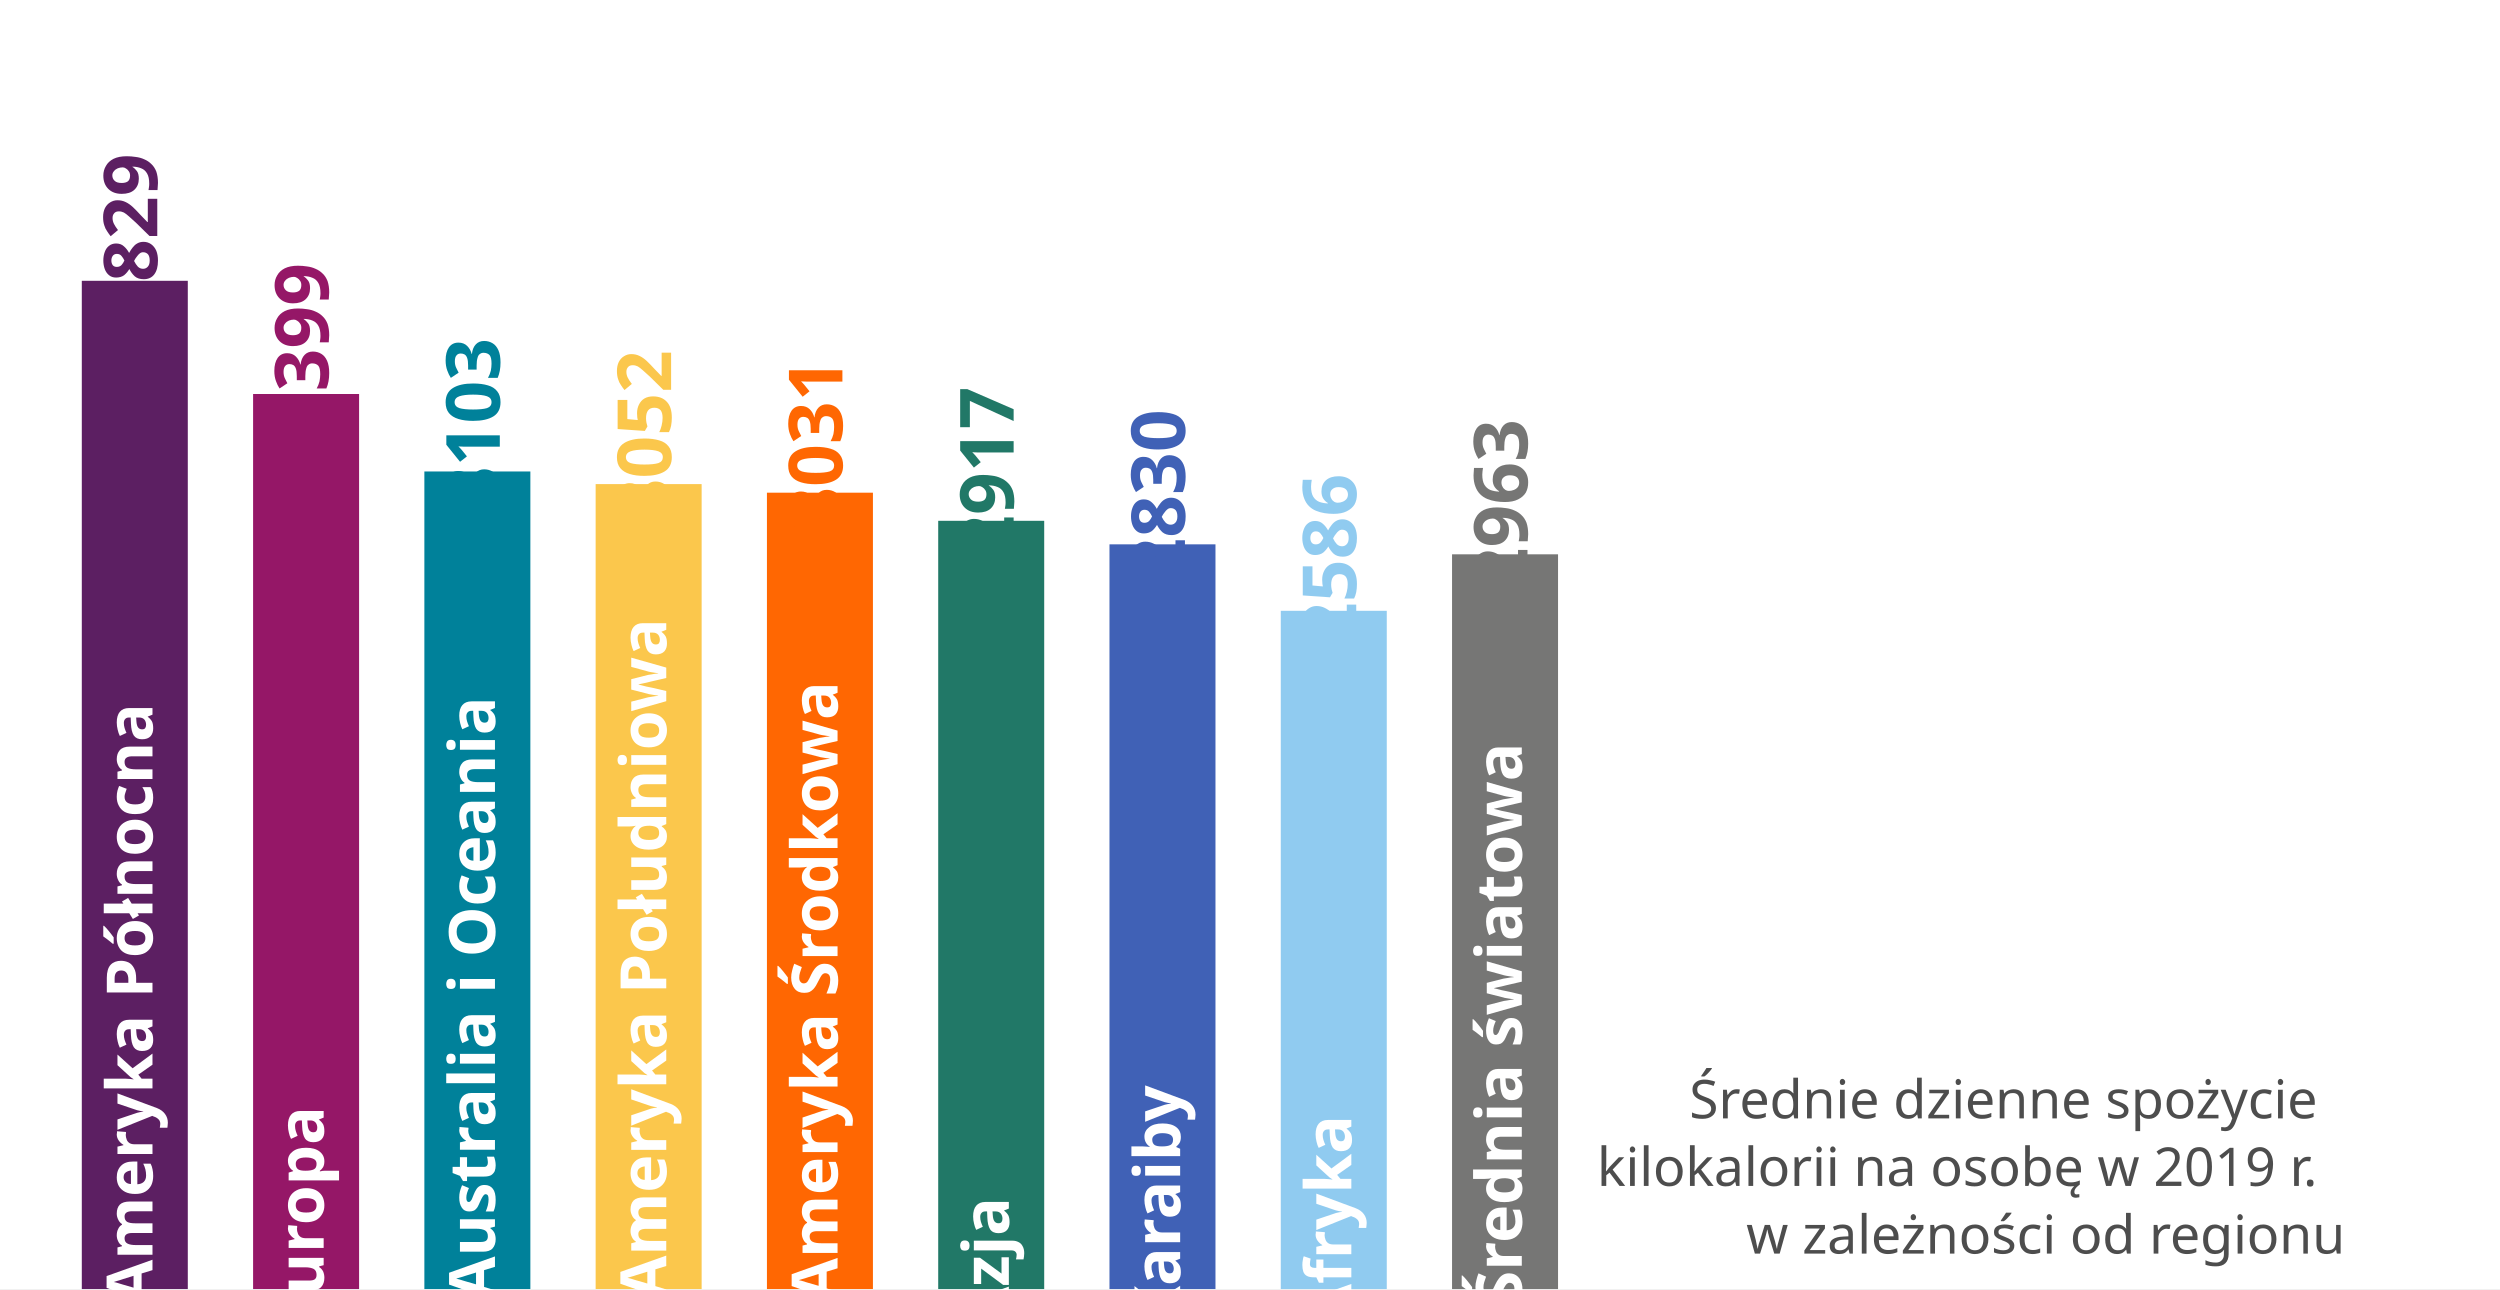
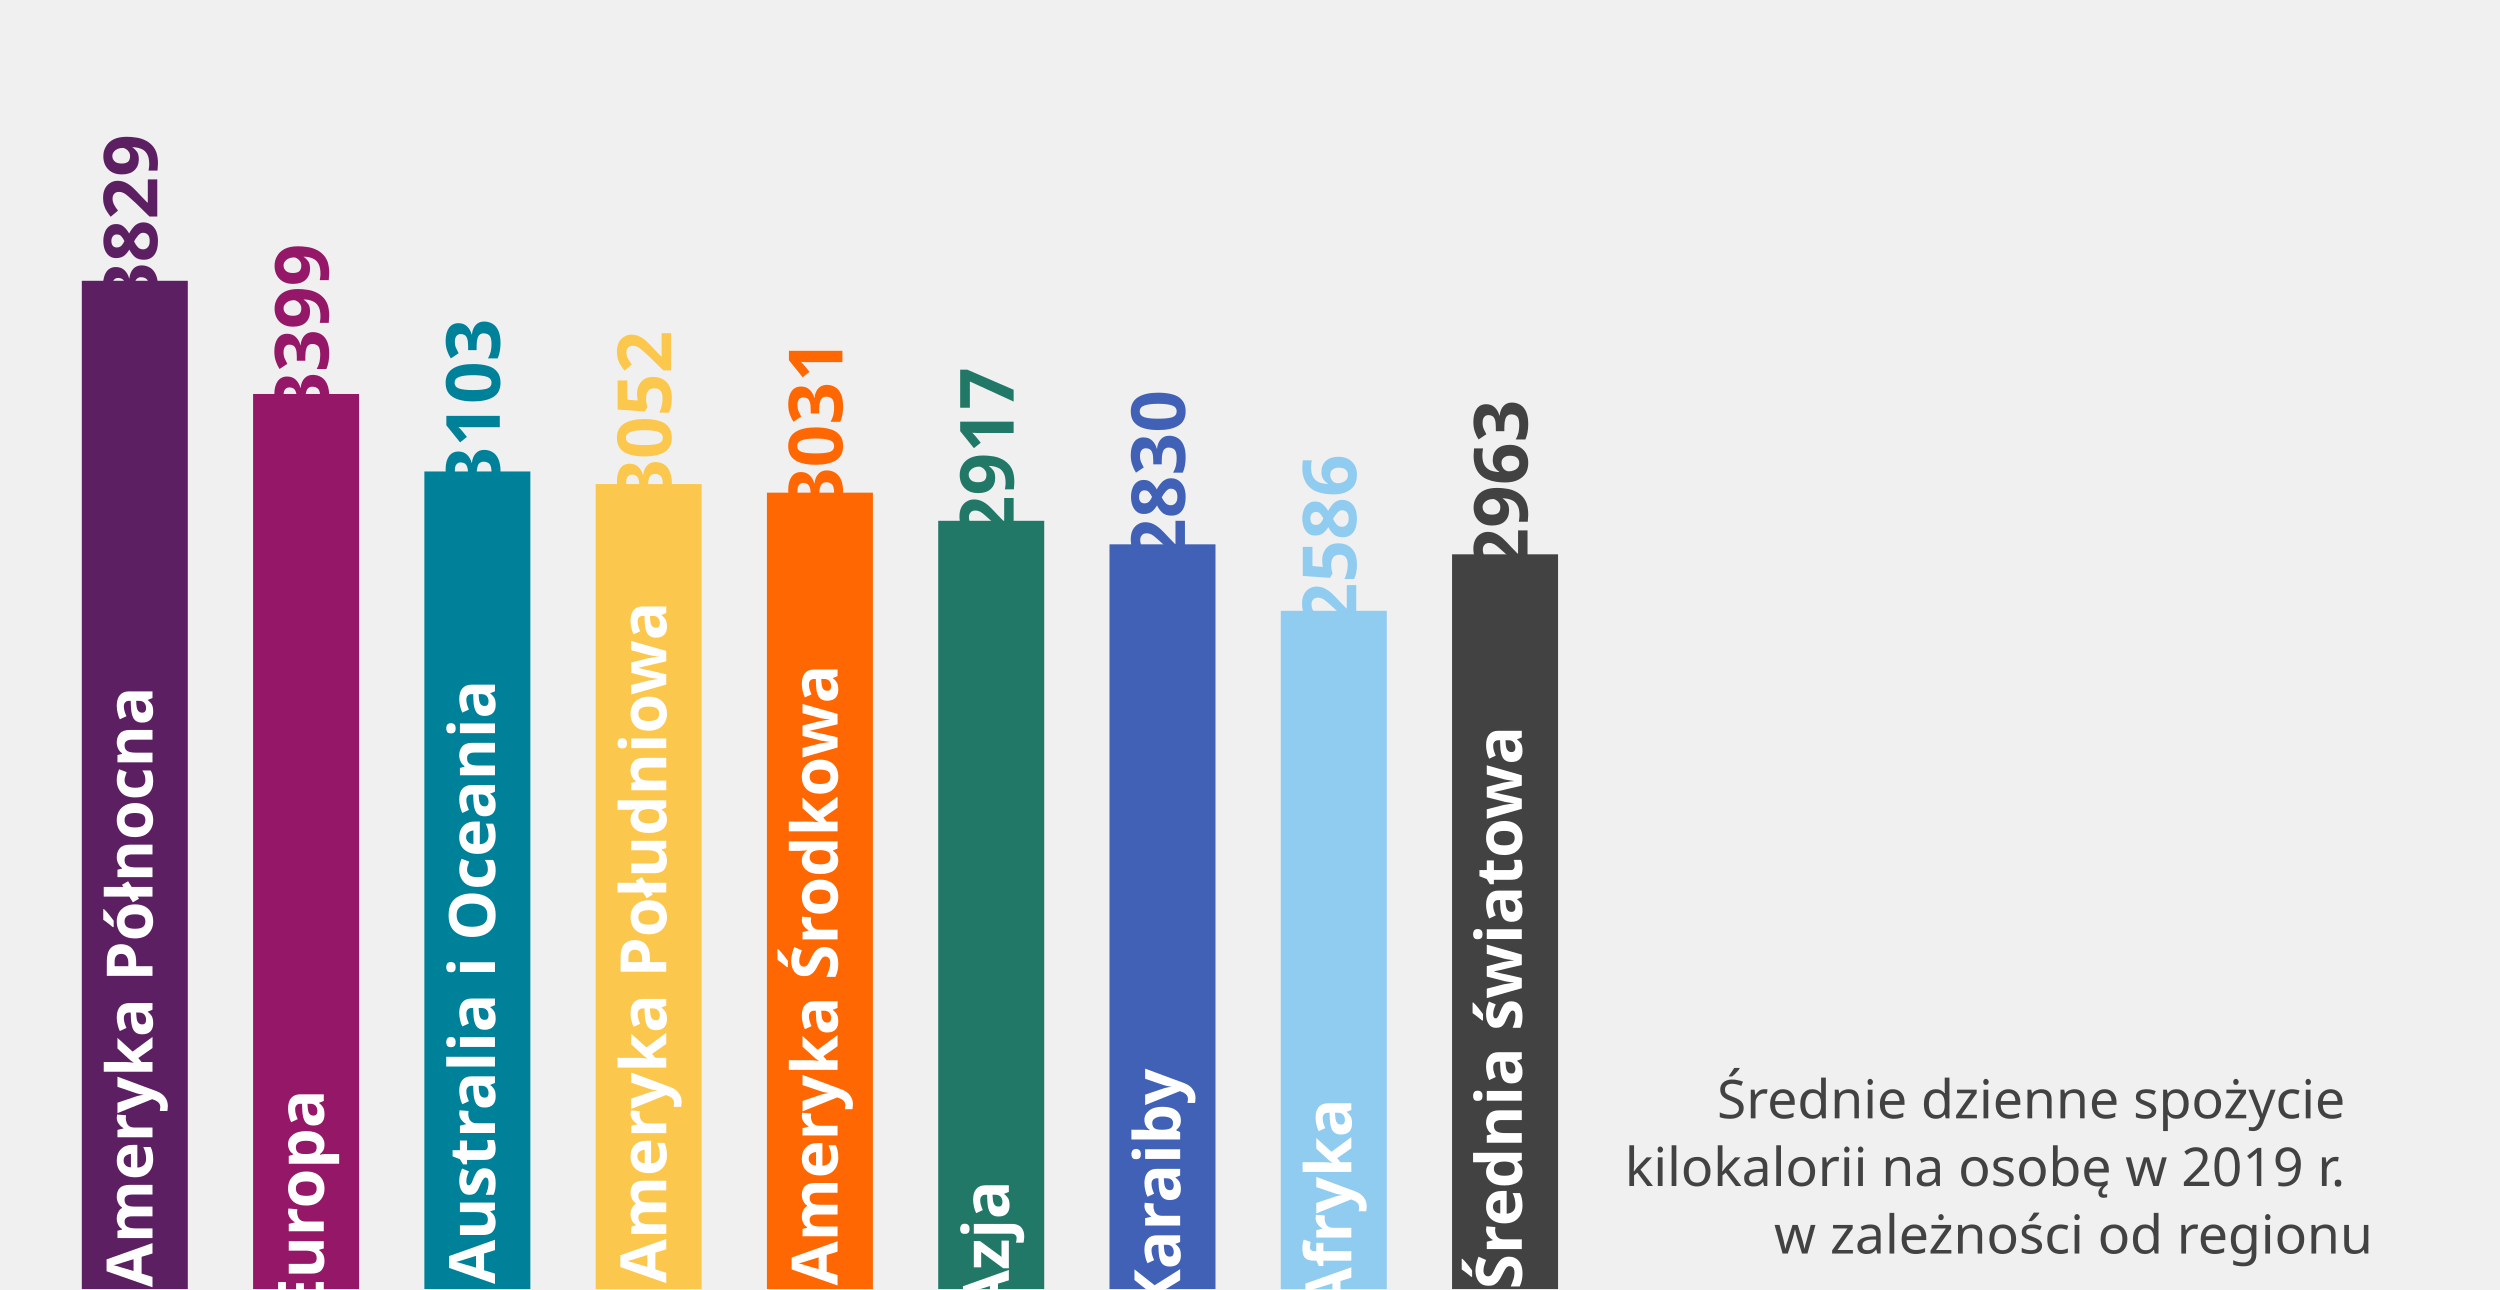
<svg xmlns="http://www.w3.org/2000/svg" width="165.1mm" height="85.129mm" viewBox="0 0 165.1 85.129" version="1.1" id="svg950">
  <defs id="defs947" />
  <g id="layer1" transform="translate(14.99169,-55.68516)">
-     <g id="g2" transform="translate(7.9375,-96.04375)">
-       <rect style="fill:#ffffff;fill-opacity:1;stroke-width:0.318" id="rect1" width="165.1" height="85.129" x="-22.929" y="151.729" />
-       <g id="g1962-3">
-         <text xml:space="preserve" style="font-variant:normal;font-weight:normal;font-size:3.528px;font-family:ArialMT;-inkscape-font-specification:ArialMT;text-align:end;writing-mode:lr-tb;text-anchor:end;fill:#4d4d4d;fill-opacity:1;fill-rule:nonzero;stroke:none;stroke-width:0.353" id="text20116-1-3-7-7-1-6-3-0-1-3-7-6" x="140.203" y="225.585">
-           <tspan style="font-style:normal;font-variant:normal;font-weight:normal;font-stretch:normal;font-size:3.528px;font-family:sans-serif;-inkscape-font-specification:sans-serif;text-align:end;text-anchor:end;fill:#4d4d4d;fill-opacity:1;stroke-width:0.353" x="140.203" y="225.585" id="tspan7814-7">Średnie dzienne spożycie</tspan>
-           <tspan style="font-style:normal;font-variant:normal;font-weight:normal;font-stretch:normal;font-size:3.528px;font-family:sans-serif;-inkscape-font-specification:sans-serif;text-align:end;text-anchor:end;fill:#4d4d4d;fill-opacity:1;stroke-width:0.353" x="140.203" y="230.05" id="tspan1452-5">kilokalorii na osobę w 2019 r.</tspan>
-           <tspan style="font-style:normal;font-variant:normal;font-weight:normal;font-stretch:normal;font-size:3.528px;font-family:sans-serif;-inkscape-font-specification:sans-serif;text-align:end;text-anchor:end;fill:#4d4d4d;fill-opacity:1;stroke-width:0.353" x="140.203" y="234.516" id="tspan1450-3">w zależności od regionu</tspan>
-         </text>
-         <path d="m 68.653,236.858 h -7 v -44.791 h 7 v 44.791" style="fill:#90cbf0;fill-opacity:1;fill-rule:nonzero;stroke:none;stroke-width:0.033" id="path1632-59-5-5" />
-         <text xml:space="preserve" style="font-variant:normal;font-weight:normal;font-size:4.939px;font-family:ArialMT;-inkscape-font-specification:ArialMT;writing-mode:lr-tb;fill:#90cbf0;fill-opacity:1;fill-rule:nonzero;stroke:none;stroke-width:0.399" id="text20116-1-3-7-7-1-6-3-0-1-3-0-61-6" x="-182.883" y="66.635" transform="rotate(-90)">
-           <tspan style="font-style:normal;font-variant:normal;font-weight:bold;font-stretch:normal;font-size:4.939px;font-family:sans-serif;-inkscape-font-specification:'sans-serif Bold';text-align:center;text-anchor:middle;fill:#90cbf0;fill-opacity:1;stroke-width:0.399" x="-182.883" y="66.635" id="tspan5257-1-0-2">2586</tspan>
-         </text>
-         <text xml:space="preserve" style="font-variant:normal;font-weight:normal;font-size:4.233px;font-family:ArialMT;-inkscape-font-specification:ArialMT;writing-mode:lr-tb;fill:#ffffff;fill-opacity:1;fill-rule:nonzero;stroke:none;stroke-width:0.353" id="text20116-1-3-7-7-1-6-3-0-0-9-9" x="-227.452" y="66.314" transform="rotate(-90)">
-           <tspan style="font-style:normal;font-variant:normal;font-weight:bold;font-stretch:normal;font-size:4.233px;font-family:sans-serif;-inkscape-font-specification:'sans-serif Bold';text-align:center;text-anchor:middle;fill:#ffffff;stroke-width:0.353" x="-227.452" y="66.314" id="tspan4232-0-4-4-4-4-8-8-78-7-1">Afryka</tspan>
-         </text>
-         <path d="m 34.719,236.858 h -7 v -52.592 h 7 v 52.592" style="fill:#ff6702;fill-opacity:1;fill-rule:nonzero;stroke:none;stroke-width:0.036" id="path1632-6-2-4-2" />
-         <text xml:space="preserve" style="font-variant:normal;font-weight:normal;font-size:4.939px;font-family:ArialMT;-inkscape-font-specification:ArialMT;writing-mode:lr-tb;fill:#ff6702;fill-opacity:1;fill-rule:nonzero;stroke:none;stroke-width:0.399" id="text20116-1-3-7-7-1-6-3-0-1-3-0-4-5-7" x="-175.273" y="32.701" transform="rotate(-90)">
-           <tspan style="font-style:normal;font-variant:normal;font-weight:bold;font-stretch:normal;font-size:4.939px;font-family:sans-serif;-inkscape-font-specification:'sans-serif Bold';text-align:center;text-anchor:middle;fill:#ff6702;fill-opacity:1;stroke-width:0.399" x="-175.273" y="32.701" id="tspan5257-1-7-9-0">3031</tspan>
-         </text>
-         <text xml:space="preserve" style="font-variant:normal;font-weight:normal;font-size:4.233px;font-family:ArialMT;-inkscape-font-specification:ArialMT;writing-mode:lr-tb;fill:#ff5555;fill-opacity:1;fill-rule:nonzero;stroke:none;stroke-width:0.353" id="text20116-1-3-7-7-1-6-3-0-2-06-9-6-9" x="-212.268" y="32.383" transform="rotate(-90)">
-           <tspan style="font-style:normal;font-variant:normal;font-weight:bold;font-stretch:normal;font-size:4.233px;font-family:sans-serif;-inkscape-font-specification:'sans-serif Bold';text-align:center;text-anchor:middle;fill:#ffffff;stroke-width:0.353" x="-212.268" y="32.383" id="tspan1618-2-3-3">Ameryka Środkowa</tspan>
-         </text>
-         <path d="m 23.407,236.858 h -7 v -53.159 h 7 v 53.159" style="fill:#fbc74c;fill-opacity:1;fill-rule:nonzero;stroke:none;stroke-width:0.036" id="path1632-5-9-7-6" />
-         <text xml:space="preserve" style="font-variant:normal;font-weight:normal;font-size:4.939px;font-family:ArialMT;-inkscape-font-specification:ArialMT;writing-mode:lr-tb;fill:#fbc74c;fill-opacity:1;fill-rule:nonzero;stroke:none;stroke-width:0.399" id="text20116-1-3-7-7-1-6-3-0-1-3-0-9-0-0" x="-174.725" y="21.389" transform="rotate(-90)">
-           <tspan style="font-style:normal;font-variant:normal;font-weight:bold;font-stretch:normal;font-size:4.939px;font-family:sans-serif;-inkscape-font-specification:'sans-serif Bold';text-align:center;text-anchor:middle;fill:#fbc74c;fill-opacity:1;stroke-width:0.399" x="-174.725" y="21.389" id="tspan5257-1-3-9-6">3052</tspan>
-         </text>
-         <text xml:space="preserve" style="font-variant:normal;font-weight:normal;font-size:4.233px;font-family:ArialMT;-inkscape-font-specification:ArialMT;writing-mode:lr-tb;fill:#ff5555;fill-opacity:1;fill-rule:nonzero;stroke:none;stroke-width:0.353" id="text20116-1-3-7-7-1-6-3-0-2-8-9-8-2" x="-210.111" y="21.072" transform="rotate(-90)">
-           <tspan style="font-style:normal;font-variant:normal;font-weight:bold;font-stretch:normal;font-size:4.233px;font-family:sans-serif;-inkscape-font-specification:'sans-serif Bold';text-align:center;text-anchor:middle;fill:#ffffff;stroke-width:0.353" x="-210.111" y="21.072" id="tspan1622-2-1-6">Ameryka Południowa</tspan>
-         </text>
-         <path d="m 57.341,236.858 h -7 v -49.181 h 7 v 49.181" style="fill:#4061b6;fill-opacity:1;fill-rule:nonzero;stroke:none;stroke-width:0.035" id="path1632-7-8-8-1" />
-         <text xml:space="preserve" style="font-variant:normal;font-weight:normal;font-size:4.939px;font-family:ArialMT;-inkscape-font-specification:ArialMT;writing-mode:lr-tb;fill:#4061b6;fill-opacity:1;fill-rule:nonzero;stroke:none;stroke-width:0.399" id="text20116-1-3-7-7-1-6-3-0-1-3-0-6-4-8" x="-178.634" y="55.323" transform="rotate(-90)">
-           <tspan style="font-style:normal;font-variant:normal;font-weight:bold;font-stretch:normal;font-size:4.939px;font-family:sans-serif;-inkscape-font-specification:'sans-serif Bold';text-align:center;text-anchor:middle;fill:#4061b6;fill-opacity:1;stroke-width:0.399" x="-178.634" y="55.323" id="tspan5257-1-56-9-7">2830</tspan>
-         </text>
-         <text xml:space="preserve" style="font-variant:normal;font-weight:normal;font-size:4.233px;font-family:ArialMT;-inkscape-font-specification:ArialMT;writing-mode:lr-tb;fill:#ff5555;fill-opacity:1;fill-rule:nonzero;stroke:none;stroke-width:0.353" id="text20116-1-3-7-7-1-6-3-0-2-9-6-2-9" x="-226.477" y="55.007" transform="rotate(-90)">
-           <tspan style="font-style:normal;font-variant:normal;font-weight:bold;font-stretch:normal;font-size:4.233px;font-family:sans-serif;-inkscape-font-specification:'sans-serif Bold';text-align:center;text-anchor:middle;fill:#ffffff;stroke-width:0.353" x="-226.477" y="55.007" id="tspan4232-0-4-4-4-4-8-8-7-20-64-9-2">Karaiby</tspan>
-         </text>
-         <path d="m 79.964,236.858 h -7 v -48.522 h 7 v 48.522" style="fill:#767675;fill-opacity:1;fill-rule:nonzero;stroke:none;stroke-width:0.034" id="path1632-59-5-0-0" />
-         <text xml:space="preserve" style="font-variant:normal;font-weight:normal;font-size:4.939px;font-family:ArialMT;-inkscape-font-specification:ArialMT;writing-mode:lr-tb;fill:#767675;fill-opacity:1;fill-rule:nonzero;stroke:none;stroke-width:0.399" id="text20116-1-3-7-7-1-6-3-0-1-3-0-61-8-2" x="-179.272" y="77.946" transform="rotate(-90)">
-           <tspan style="font-style:normal;font-variant:normal;font-weight:bold;font-stretch:normal;font-size:4.939px;font-family:sans-serif;-inkscape-font-specification:'sans-serif Bold';text-align:center;text-anchor:middle;fill:#767675;fill-opacity:1;stroke-width:0.399" x="-179.272" y="77.946" id="tspan5257-1-0-8-3">2963</tspan>
-         </text>
-         <text xml:space="preserve" style="font-variant:normal;font-weight:normal;font-size:4.233px;font-family:ArialMT;-inkscape-font-specification:ArialMT;writing-mode:lr-tb;fill:#ffffff;fill-opacity:1;fill-rule:nonzero;stroke:none;stroke-width:0.353" id="text20116-1-3-7-7-1-6-3-0-0-9-5-7" x="-214.418" y="77.569" transform="rotate(-90)">
-           <tspan style="font-style:normal;font-variant:normal;font-weight:bold;font-stretch:normal;font-size:4.233px;font-family:sans-serif;-inkscape-font-specification:'sans-serif Bold';text-align:center;text-anchor:middle;fill:#ffffff;stroke-width:0.353" x="-214.418" y="77.569" id="tspan4232-0-4-4-4-4-8-8-78-7-0-5">Średnia światowa</tspan>
-         </text>
-         <path d="m 46.03,236.858 h -7 V 186.123 h 7 v 50.735" style="fill:#217867;fill-opacity:1;fill-rule:nonzero;stroke:none;stroke-width:0.035" id="path1632-35-7-1-9" />
-         <text xml:space="preserve" style="font-variant:normal;font-weight:normal;font-size:4.939px;font-family:ArialMT;-inkscape-font-specification:ArialMT;writing-mode:lr-tb;fill:#217867;fill-opacity:1;fill-rule:nonzero;stroke:none;stroke-width:0.399" id="text20116-1-3-7-7-1-6-3-0-1-3-0-7-1-2" x="-177.131" y="44.012" transform="rotate(-90)">
-           <tspan style="font-style:normal;font-variant:normal;font-weight:bold;font-stretch:normal;font-size:4.939px;font-family:sans-serif;-inkscape-font-specification:'sans-serif Bold';text-align:center;text-anchor:middle;fill:#217867;fill-opacity:1;stroke-width:0.399" x="-177.131" y="44.012" id="tspan5257-1-4-7-2">2917</tspan>
-         </text>
-         <text xml:space="preserve" style="font-variant:normal;font-weight:normal;font-size:4.233px;font-family:ArialMT;-inkscape-font-specification:ArialMT;writing-mode:lr-tb;fill:#ff5555;fill-opacity:1;fill-rule:nonzero;stroke:none;stroke-width:0.353" id="text20116-1-3-7-7-1-6-3-0-2-68-7-8" x="-230.247" y="43.696" transform="rotate(-90)">
-           <tspan style="font-style:normal;font-variant:normal;font-weight:bold;font-stretch:normal;font-size:4.233px;font-family:sans-serif;-inkscape-font-specification:'sans-serif Bold';text-align:center;text-anchor:middle;fill:#ffffff;stroke-width:0.353" x="-230.247" y="43.696" id="tspan4232-0-4-4-4-4-8-8-7-8-6-9">Azja</tspan>
-         </text>
-         <path d="M 0.785,236.858 H -6.215 v -59.109 h 7 v 59.109" style="fill:#951767;fill-opacity:1;fill-rule:nonzero;stroke:none;stroke-width:0.038" id="path1632-62-3-7-7" />
-         <text xml:space="preserve" style="font-variant:normal;font-weight:normal;font-size:4.939px;font-family:ArialMT;-inkscape-font-specification:ArialMT;writing-mode:lr-tb;fill:#951767;fill-opacity:1;fill-rule:nonzero;stroke:none;stroke-width:0.399" id="text20116-1-3-7-7-1-6-3-0-1-3-0-52-7-3" x="-168.967" y="-1.234" transform="rotate(-90)">
-           <tspan style="font-style:normal;font-variant:normal;font-weight:bold;font-stretch:normal;font-size:4.939px;font-family:sans-serif;-inkscape-font-specification:'sans-serif Bold';text-align:center;text-anchor:middle;fill:#951767;fill-opacity:1;stroke-width:0.399" x="-168.967" y="-1.234" id="tspan5257-1-54-1-6">3399</tspan>
-         </text>
-         <text xml:space="preserve" style="font-variant:normal;font-weight:normal;font-size:4.233px;font-family:ArialMT;-inkscape-font-specification:ArialMT;writing-mode:lr-tb;fill:#ff5555;fill-opacity:1;fill-rule:nonzero;stroke:none;stroke-width:0.353" id="text20116-1-3-7-7-1-6-3-0-2-3-1-6-1" x="-227.244" y="-1.551" transform="rotate(-90)">
-           <tspan style="font-style:normal;font-variant:normal;font-weight:bold;font-stretch:normal;font-size:4.233px;font-family:sans-serif;-inkscape-font-specification:'sans-serif Bold';text-align:center;text-anchor:middle;fill:#ffffff;stroke-width:0.353" x="-227.244" y="-1.551" id="tspan4232-0-4-4-4-4-8-8-7-6-4-5-2">Europa</tspan>
-         </text>
-         <path d="M 12.096,236.858 H 5.096 v -53.993 h 7 v 53.993" style="fill:#00819a;fill-opacity:1;fill-rule:nonzero;stroke:none;stroke-width:0.036" id="path1632-9-6-2-9" />
-         <text xml:space="preserve" style="font-variant:normal;font-weight:normal;font-size:4.939px;font-family:ArialMT;-inkscape-font-specification:ArialMT;writing-mode:lr-tb;fill:#00819a;fill-opacity:1;fill-rule:nonzero;stroke:none;stroke-width:0.399" id="text20116-1-3-7-7-1-6-3-0-1-3-0-74-1-3" x="-173.918" y="10.078" transform="rotate(-90)">
-           <tspan style="font-style:normal;font-variant:normal;font-weight:bold;font-stretch:normal;font-size:4.939px;font-family:sans-serif;-inkscape-font-specification:'sans-serif Bold';text-align:center;text-anchor:middle;fill:#00819a;fill-opacity:1;stroke-width:0.399" x="-173.918" y="10.078" id="tspan5257-1-43-5-1">3103</tspan>
-         </text>
-         <text xml:space="preserve" style="font-variant:normal;font-weight:normal;font-size:4.233px;font-family:ArialMT;-inkscape-font-specification:ArialMT;writing-mode:lr-tb;fill:#ffffff;fill-opacity:1;fill-rule:nonzero;stroke:none;stroke-width:0.353" id="text20116-1-3-7-7-1-6-3-0-2-6-06-9-9" x="-212.724" y="9.761" transform="rotate(-90)">
-           <tspan style="font-style:normal;font-variant:normal;font-weight:bold;font-stretch:normal;font-size:4.233px;font-family:sans-serif;-inkscape-font-specification:'sans-serif Bold';text-align:center;text-anchor:middle;fill:#ffffff;stroke-width:0.353" x="-212.724" y="9.761" id="tspan1620-8-4-4">Australia i Oceania</tspan>
-         </text>
-         <path d="m -10.527,236.858 h -7 v -66.585 h 7 v 66.585" style="fill:#5c1f62;fill-opacity:1;fill-rule:nonzero;stroke:none;stroke-width:0.04" id="path1632-3-2-0-7" />
-         <text xml:space="preserve" style="font-variant:normal;font-weight:normal;font-size:4.939px;font-family:ArialMT;-inkscape-font-specification:ArialMT;writing-mode:lr-tb;fill:#5c1f62;fill-opacity:1;fill-rule:nonzero;stroke:none;stroke-width:0.399" id="text20116-1-3-7-7-1-6-3-0-1-3-0-5-6-8" x="-161.734" y="-12.545" transform="rotate(-90)">
-           <tspan style="font-style:normal;font-variant:normal;font-weight:bold;font-stretch:normal;font-size:4.939px;font-family:sans-serif;-inkscape-font-specification:'sans-serif Bold';text-align:center;text-anchor:middle;fill:#5c1f62;fill-opacity:1;stroke-width:0.399" x="-161.734" y="-12.545" id="tspan5257-1-5-1-4">3829</tspan>
-         </text>
-         <text xml:space="preserve" style="font-variant:normal;font-weight:normal;font-size:4.233px;font-family:ArialMT;-inkscape-font-specification:ArialMT;writing-mode:lr-tb;fill:#ff5555;fill-opacity:1;fill-rule:nonzero;stroke:none;stroke-width:0.353" id="text20116-1-3-7-7-1-6-3-0-2-0-4-7-5" x="-213.053" y="-12.862" transform="rotate(-90)">
-           <tspan style="font-style:normal;font-variant:normal;font-weight:bold;font-stretch:normal;font-size:4.233px;font-family:sans-serif;-inkscape-font-specification:'sans-serif Bold';text-align:center;text-anchor:middle;fill:#ffffff;stroke-width:0.353" x="-213.053" y="-12.862" id="tspan1616-3-3-0">Ameryka Północna</tspan>
-         </text>
-       </g>
+     <g id="g1">
+       <text xml:space="preserve" style="font-variant:normal;font-weight:normal;font-size:3.528px;font-family:ArialMT;-inkscape-font-specification:ArialMT;text-align:end;writing-mode:lr-tb;text-anchor:end;fill:#424242;fill-opacity:1;fill-rule:nonzero;stroke:none;stroke-width:0.353" id="text20116-1-3-7-7-1-6-3-0-1-3-7-6" x="148.14" y="129.541">
+         <tspan style="font-style:normal;font-variant:normal;font-weight:normal;font-stretch:normal;font-size:3.528px;font-family:sans-serif;-inkscape-font-specification:sans-serif;text-align:end;text-anchor:end;fill:#424242;fill-opacity:1;stroke-width:0.353" x="148.14" y="129.541" id="tspan7814-7">Średnie dzienne spożycie</tspan>
+         <tspan style="font-style:normal;font-variant:normal;font-weight:normal;font-stretch:normal;font-size:3.528px;font-family:sans-serif;-inkscape-font-specification:sans-serif;text-align:end;text-anchor:end;fill:#424242;fill-opacity:1;stroke-width:0.353" x="148.14" y="134.007" id="tspan1452-5">kilokalorii na osobę w 2019 r.</tspan>
+         <tspan style="font-style:normal;font-variant:normal;font-weight:normal;font-stretch:normal;font-size:3.528px;font-family:sans-serif;-inkscape-font-specification:sans-serif;text-align:end;text-anchor:end;fill:#424242;fill-opacity:1;stroke-width:0.353" x="148.14" y="138.472" id="tspan1450-3">w zależności od regionu</tspan>
+       </text>
+       <path d="m 76.59,140.814 h -7 V 96.023 h 7 v 44.791" style="fill:#90cbf0;fill-opacity:1;fill-rule:nonzero;stroke:none;stroke-width:0.033" id="path1632-59-5-5" />
+       <text xml:space="preserve" style="font-variant:normal;font-weight:normal;font-size:4.939px;font-family:ArialMT;-inkscape-font-specification:ArialMT;writing-mode:lr-tb;fill:#90cbf0;fill-opacity:1;fill-rule:nonzero;stroke:none;stroke-width:0.399" id="text20116-1-3-7-7-1-6-3-0-1-3-0-61-6" x="-86.839" y="74.572" transform="rotate(-90)">
+         <tspan style="font-style:normal;font-variant:normal;font-weight:bold;font-stretch:normal;font-size:4.939px;font-family:sans-serif;-inkscape-font-specification:'sans-serif Bold';text-align:center;text-anchor:middle;fill:#90cbf0;fill-opacity:1;stroke-width:0.399" x="-86.839" y="74.572" id="tspan5257-1-0-2">2586</tspan>
+       </text>
+       <text xml:space="preserve" style="font-variant:normal;font-weight:normal;font-size:4.233px;font-family:ArialMT;-inkscape-font-specification:ArialMT;writing-mode:lr-tb;fill:#ffffff;fill-opacity:1;fill-rule:nonzero;stroke:none;stroke-width:0.353" id="text20116-1-3-7-7-1-6-3-0-0-9-9" x="-131.408" y="74.252" transform="rotate(-90)">
+         <tspan style="font-style:normal;font-variant:normal;font-weight:bold;font-stretch:normal;font-size:4.233px;font-family:sans-serif;-inkscape-font-specification:'sans-serif Bold';text-align:center;text-anchor:middle;fill:#ffffff;stroke-width:0.353" x="-131.408" y="74.252" id="tspan4232-0-4-4-4-4-8-8-78-7-1">Afryka</tspan>
+       </text>
+       <path d="m 42.656,140.814 h -7 V 88.221 h 7 v 52.592" style="fill:#ff6702;fill-opacity:1;fill-rule:nonzero;stroke:none;stroke-width:0.036" id="path1632-6-2-4-2" />
+       <text xml:space="preserve" style="font-variant:normal;font-weight:normal;font-size:4.939px;font-family:ArialMT;-inkscape-font-specification:ArialMT;writing-mode:lr-tb;fill:#ff6702;fill-opacity:1;fill-rule:nonzero;stroke:none;stroke-width:0.399" id="text20116-1-3-7-7-1-6-3-0-1-3-0-4-5-7" x="-79.23" y="40.638" transform="rotate(-90)">
+         <tspan style="font-style:normal;font-variant:normal;font-weight:bold;font-stretch:normal;font-size:4.939px;font-family:sans-serif;-inkscape-font-specification:'sans-serif Bold';text-align:center;text-anchor:middle;fill:#ff6702;fill-opacity:1;stroke-width:0.399" x="-79.23" y="40.638" id="tspan5257-1-7-9-0">3031</tspan>
+       </text>
+       <text xml:space="preserve" style="font-variant:normal;font-weight:normal;font-size:4.233px;font-family:ArialMT;-inkscape-font-specification:ArialMT;writing-mode:lr-tb;fill:#ff5555;fill-opacity:1;fill-rule:nonzero;stroke:none;stroke-width:0.353" id="text20116-1-3-7-7-1-6-3-0-2-06-9-6-9" x="-116.225" y="40.321" transform="rotate(-90)">
+         <tspan style="font-style:normal;font-variant:normal;font-weight:bold;font-stretch:normal;font-size:4.233px;font-family:sans-serif;-inkscape-font-specification:'sans-serif Bold';text-align:center;text-anchor:middle;fill:#ffffff;stroke-width:0.353" x="-116.225" y="40.321" id="tspan1618-2-3-3">Ameryka Środkowa</tspan>
+       </text>
+       <path d="m 31.345,140.814 h -7 v -53.159 h 7 v 53.159" style="fill:#fbc74c;fill-opacity:1;fill-rule:nonzero;stroke:none;stroke-width:0.036" id="path1632-5-9-7-6" />
+       <text xml:space="preserve" style="font-variant:normal;font-weight:normal;font-size:4.939px;font-family:ArialMT;-inkscape-font-specification:ArialMT;writing-mode:lr-tb;fill:#fbc74c;fill-opacity:1;fill-rule:nonzero;stroke:none;stroke-width:0.399" id="text20116-1-3-7-7-1-6-3-0-1-3-0-9-0-0" x="-78.681" y="29.327" transform="rotate(-90)">
+         <tspan style="font-style:normal;font-variant:normal;font-weight:bold;font-stretch:normal;font-size:4.939px;font-family:sans-serif;-inkscape-font-specification:'sans-serif Bold';text-align:center;text-anchor:middle;fill:#fbc74c;fill-opacity:1;stroke-width:0.399" x="-78.681" y="29.327" id="tspan5257-1-3-9-6">3052</tspan>
+       </text>
+       <text xml:space="preserve" style="font-variant:normal;font-weight:normal;font-size:4.233px;font-family:ArialMT;-inkscape-font-specification:ArialMT;writing-mode:lr-tb;fill:#ff5555;fill-opacity:1;fill-rule:nonzero;stroke:none;stroke-width:0.353" id="text20116-1-3-7-7-1-6-3-0-2-8-9-8-2" x="-114.068" y="29.01" transform="rotate(-90)">
+         <tspan style="font-style:normal;font-variant:normal;font-weight:bold;font-stretch:normal;font-size:4.233px;font-family:sans-serif;-inkscape-font-specification:'sans-serif Bold';text-align:center;text-anchor:middle;fill:#ffffff;stroke-width:0.353" x="-114.068" y="29.01" id="tspan1622-2-1-6">Ameryka Południowa</tspan>
+       </text>
+       <path d="m 65.279,140.814 h -7 V 91.632 h 7 v 49.181" style="fill:#4061b6;fill-opacity:1;fill-rule:nonzero;stroke:none;stroke-width:0.035" id="path1632-7-8-8-1" />
+       <text xml:space="preserve" style="font-variant:normal;font-weight:normal;font-size:4.939px;font-family:ArialMT;-inkscape-font-specification:ArialMT;writing-mode:lr-tb;fill:#4061b6;fill-opacity:1;fill-rule:nonzero;stroke:none;stroke-width:0.399" id="text20116-1-3-7-7-1-6-3-0-1-3-0-6-4-8" x="-82.59" y="63.261" transform="rotate(-90)">
+         <tspan style="font-style:normal;font-variant:normal;font-weight:bold;font-stretch:normal;font-size:4.939px;font-family:sans-serif;-inkscape-font-specification:'sans-serif Bold';text-align:center;text-anchor:middle;fill:#4061b6;fill-opacity:1;stroke-width:0.399" x="-82.59" y="63.261" id="tspan5257-1-56-9-7">2830</tspan>
+       </text>
+       <text xml:space="preserve" style="font-variant:normal;font-weight:normal;font-size:4.233px;font-family:ArialMT;-inkscape-font-specification:ArialMT;writing-mode:lr-tb;fill:#ff5555;fill-opacity:1;fill-rule:nonzero;stroke:none;stroke-width:0.353" id="text20116-1-3-7-7-1-6-3-0-2-9-6-2-9" x="-130.433" y="62.944" transform="rotate(-90)">
+         <tspan style="font-style:normal;font-variant:normal;font-weight:bold;font-stretch:normal;font-size:4.233px;font-family:sans-serif;-inkscape-font-specification:'sans-serif Bold';text-align:center;text-anchor:middle;fill:#ffffff;stroke-width:0.353" x="-130.433" y="62.944" id="tspan4232-0-4-4-4-4-8-8-7-20-64-9-2">Karaiby</tspan>
+       </text>
+       <path d="m 87.902,140.814 h -7 V 92.292 h 7 v 48.522" style="fill:#424242;fill-opacity:1;fill-rule:nonzero;stroke:none;stroke-width:0.034" id="path1632-59-5-0-0" />
+       <text xml:space="preserve" style="font-variant:normal;font-weight:normal;font-size:4.939px;font-family:ArialMT;-inkscape-font-specification:ArialMT;writing-mode:lr-tb;fill:#424242;fill-opacity:1;fill-rule:nonzero;stroke:none;stroke-width:0.399" id="text20116-1-3-7-7-1-6-3-0-1-3-0-61-8-2" x="-83.228" y="85.884" transform="rotate(-90)">
+         <tspan style="font-style:normal;font-variant:normal;font-weight:bold;font-stretch:normal;font-size:4.939px;font-family:sans-serif;-inkscape-font-specification:'sans-serif Bold';text-align:center;text-anchor:middle;fill:#424242;fill-opacity:1;stroke-width:0.399" x="-83.228" y="85.884" id="tspan5257-1-0-8-3">2963</tspan>
+       </text>
+       <text xml:space="preserve" style="font-variant:normal;font-weight:normal;font-size:4.233px;font-family:ArialMT;-inkscape-font-specification:ArialMT;writing-mode:lr-tb;fill:#ffffff;fill-opacity:1;fill-rule:nonzero;stroke:none;stroke-width:0.353" id="text20116-1-3-7-7-1-6-3-0-0-9-5-7" x="-118.374" y="85.507" transform="rotate(-90)">
+         <tspan style="font-style:normal;font-variant:normal;font-weight:bold;font-stretch:normal;font-size:4.233px;font-family:sans-serif;-inkscape-font-specification:'sans-serif Bold';text-align:center;text-anchor:middle;fill:#ffffff;stroke-width:0.353" x="-118.374" y="85.507" id="tspan4232-0-4-4-4-4-8-8-78-7-0-5">Średnia światowa</tspan>
+       </text>
+       <path d="m 53.968,140.814 h -7 V 90.079 h 7 v 50.735" style="fill:#217867;fill-opacity:1;fill-rule:nonzero;stroke:none;stroke-width:0.035" id="path1632-35-7-1-9" />
+       <text xml:space="preserve" style="font-variant:normal;font-weight:normal;font-size:4.939px;font-family:ArialMT;-inkscape-font-specification:ArialMT;writing-mode:lr-tb;fill:#217867;fill-opacity:1;fill-rule:nonzero;stroke:none;stroke-width:0.399" id="text20116-1-3-7-7-1-6-3-0-1-3-0-7-1-2" x="-81.087" y="51.949" transform="rotate(-90)">
+         <tspan style="font-style:normal;font-variant:normal;font-weight:bold;font-stretch:normal;font-size:4.939px;font-family:sans-serif;-inkscape-font-specification:'sans-serif Bold';text-align:center;text-anchor:middle;fill:#217867;fill-opacity:1;stroke-width:0.399" x="-81.087" y="51.949" id="tspan5257-1-4-7-2">2917</tspan>
+       </text>
+       <text xml:space="preserve" style="font-variant:normal;font-weight:normal;font-size:4.233px;font-family:ArialMT;-inkscape-font-specification:ArialMT;writing-mode:lr-tb;fill:#ff5555;fill-opacity:1;fill-rule:nonzero;stroke:none;stroke-width:0.353" id="text20116-1-3-7-7-1-6-3-0-2-68-7-8" x="-134.203" y="51.634" transform="rotate(-90)">
+         <tspan style="font-style:normal;font-variant:normal;font-weight:bold;font-stretch:normal;font-size:4.233px;font-family:sans-serif;-inkscape-font-specification:'sans-serif Bold';text-align:center;text-anchor:middle;fill:#ffffff;stroke-width:0.353" x="-134.203" y="51.634" id="tspan4232-0-4-4-4-4-8-8-7-8-6-9">Azja</tspan>
+       </text>
+       <path d="m 8.722,140.814 h -7 V 81.704 h 7 v 59.109" style="fill:#951767;fill-opacity:1;fill-rule:nonzero;stroke:none;stroke-width:0.038" id="path1632-62-3-7-7" />
+       <text xml:space="preserve" style="font-variant:normal;font-weight:normal;font-size:4.939px;font-family:ArialMT;-inkscape-font-specification:ArialMT;writing-mode:lr-tb;fill:#951767;fill-opacity:1;fill-rule:nonzero;stroke:none;stroke-width:0.399" id="text20116-1-3-7-7-1-6-3-0-1-3-0-52-7-3" x="-72.923" y="6.704" transform="rotate(-90)">
+         <tspan style="font-style:normal;font-variant:normal;font-weight:bold;font-stretch:normal;font-size:4.939px;font-family:sans-serif;-inkscape-font-specification:'sans-serif Bold';text-align:center;text-anchor:middle;fill:#951767;fill-opacity:1;stroke-width:0.399" x="-72.923" y="6.704" id="tspan5257-1-54-1-6">3399</tspan>
+       </text>
+       <text xml:space="preserve" style="font-variant:normal;font-weight:normal;font-size:4.233px;font-family:ArialMT;-inkscape-font-specification:ArialMT;writing-mode:lr-tb;fill:#ff5555;fill-opacity:1;fill-rule:nonzero;stroke:none;stroke-width:0.353" id="text20116-1-3-7-7-1-6-3-0-2-3-1-6-1" x="-131.2" y="6.387" transform="rotate(-90)">
+         <tspan style="font-style:normal;font-variant:normal;font-weight:bold;font-stretch:normal;font-size:4.233px;font-family:sans-serif;-inkscape-font-specification:'sans-serif Bold';text-align:center;text-anchor:middle;fill:#ffffff;stroke-width:0.353" x="-131.2" y="6.387" id="tspan4232-0-4-4-4-4-8-8-7-6-4-5-2">Europa</tspan>
+       </text>
+       <path d="m 20.033,140.814 h -7 V 86.821 h 7 v 53.993" style="fill:#00819a;fill-opacity:1;fill-rule:nonzero;stroke:none;stroke-width:0.036" id="path1632-9-6-2-9" />
+       <text xml:space="preserve" style="font-variant:normal;font-weight:normal;font-size:4.939px;font-family:ArialMT;-inkscape-font-specification:ArialMT;writing-mode:lr-tb;fill:#00819a;fill-opacity:1;fill-rule:nonzero;stroke:none;stroke-width:0.399" id="text20116-1-3-7-7-1-6-3-0-1-3-0-74-1-3" x="-77.874" y="18.015" transform="rotate(-90)">
+         <tspan style="font-style:normal;font-variant:normal;font-weight:bold;font-stretch:normal;font-size:4.939px;font-family:sans-serif;-inkscape-font-specification:'sans-serif Bold';text-align:center;text-anchor:middle;fill:#00819a;fill-opacity:1;stroke-width:0.399" x="-77.874" y="18.015" id="tspan5257-1-43-5-1">3103</tspan>
+       </text>
+       <text xml:space="preserve" style="font-variant:normal;font-weight:normal;font-size:4.233px;font-family:ArialMT;-inkscape-font-specification:ArialMT;writing-mode:lr-tb;fill:#ffffff;fill-opacity:1;fill-rule:nonzero;stroke:none;stroke-width:0.353" id="text20116-1-3-7-7-1-6-3-0-2-6-06-9-9" x="-116.68" y="17.698" transform="rotate(-90)">
+         <tspan style="font-style:normal;font-variant:normal;font-weight:bold;font-stretch:normal;font-size:4.233px;font-family:sans-serif;-inkscape-font-specification:'sans-serif Bold';text-align:center;text-anchor:middle;fill:#ffffff;stroke-width:0.353" x="-116.68" y="17.698" id="tspan1620-8-4-4">Australia i Oceania</tspan>
+       </text>
+       <path d="m -2.589,140.814 h -7 V 74.229 h 7 v 66.585" style="fill:#5c1f62;fill-opacity:1;fill-rule:nonzero;stroke:none;stroke-width:0.04" id="path1632-3-2-0-7" />
+       <text xml:space="preserve" style="font-variant:normal;font-weight:normal;font-size:4.939px;font-family:ArialMT;-inkscape-font-specification:ArialMT;writing-mode:lr-tb;fill:#5c1f62;fill-opacity:1;fill-rule:nonzero;stroke:none;stroke-width:0.399" id="text20116-1-3-7-7-1-6-3-0-1-3-0-5-6-8" x="-65.69" y="-4.607" transform="rotate(-90)">
+         <tspan style="font-style:normal;font-variant:normal;font-weight:bold;font-stretch:normal;font-size:4.939px;font-family:sans-serif;-inkscape-font-specification:'sans-serif Bold';text-align:center;text-anchor:middle;fill:#5c1f62;fill-opacity:1;stroke-width:0.399" x="-65.69" y="-4.607" id="tspan5257-1-5-1-4">3829</tspan>
+       </text>
+       <text xml:space="preserve" style="font-variant:normal;font-weight:normal;font-size:4.233px;font-family:ArialMT;-inkscape-font-specification:ArialMT;writing-mode:lr-tb;fill:#ff5555;fill-opacity:1;fill-rule:nonzero;stroke:none;stroke-width:0.353" id="text20116-1-3-7-7-1-6-3-0-2-0-4-7-5" x="-117.009" y="-4.925" transform="rotate(-90)">
+         <tspan style="font-style:normal;font-variant:normal;font-weight:bold;font-stretch:normal;font-size:4.233px;font-family:sans-serif;-inkscape-font-specification:'sans-serif Bold';text-align:center;text-anchor:middle;fill:#ffffff;stroke-width:0.353" x="-117.009" y="-4.925" id="tspan1616-3-3-0">Ameryka Północna</tspan>
+       </text>
    </g>
  </g>
</svg>
